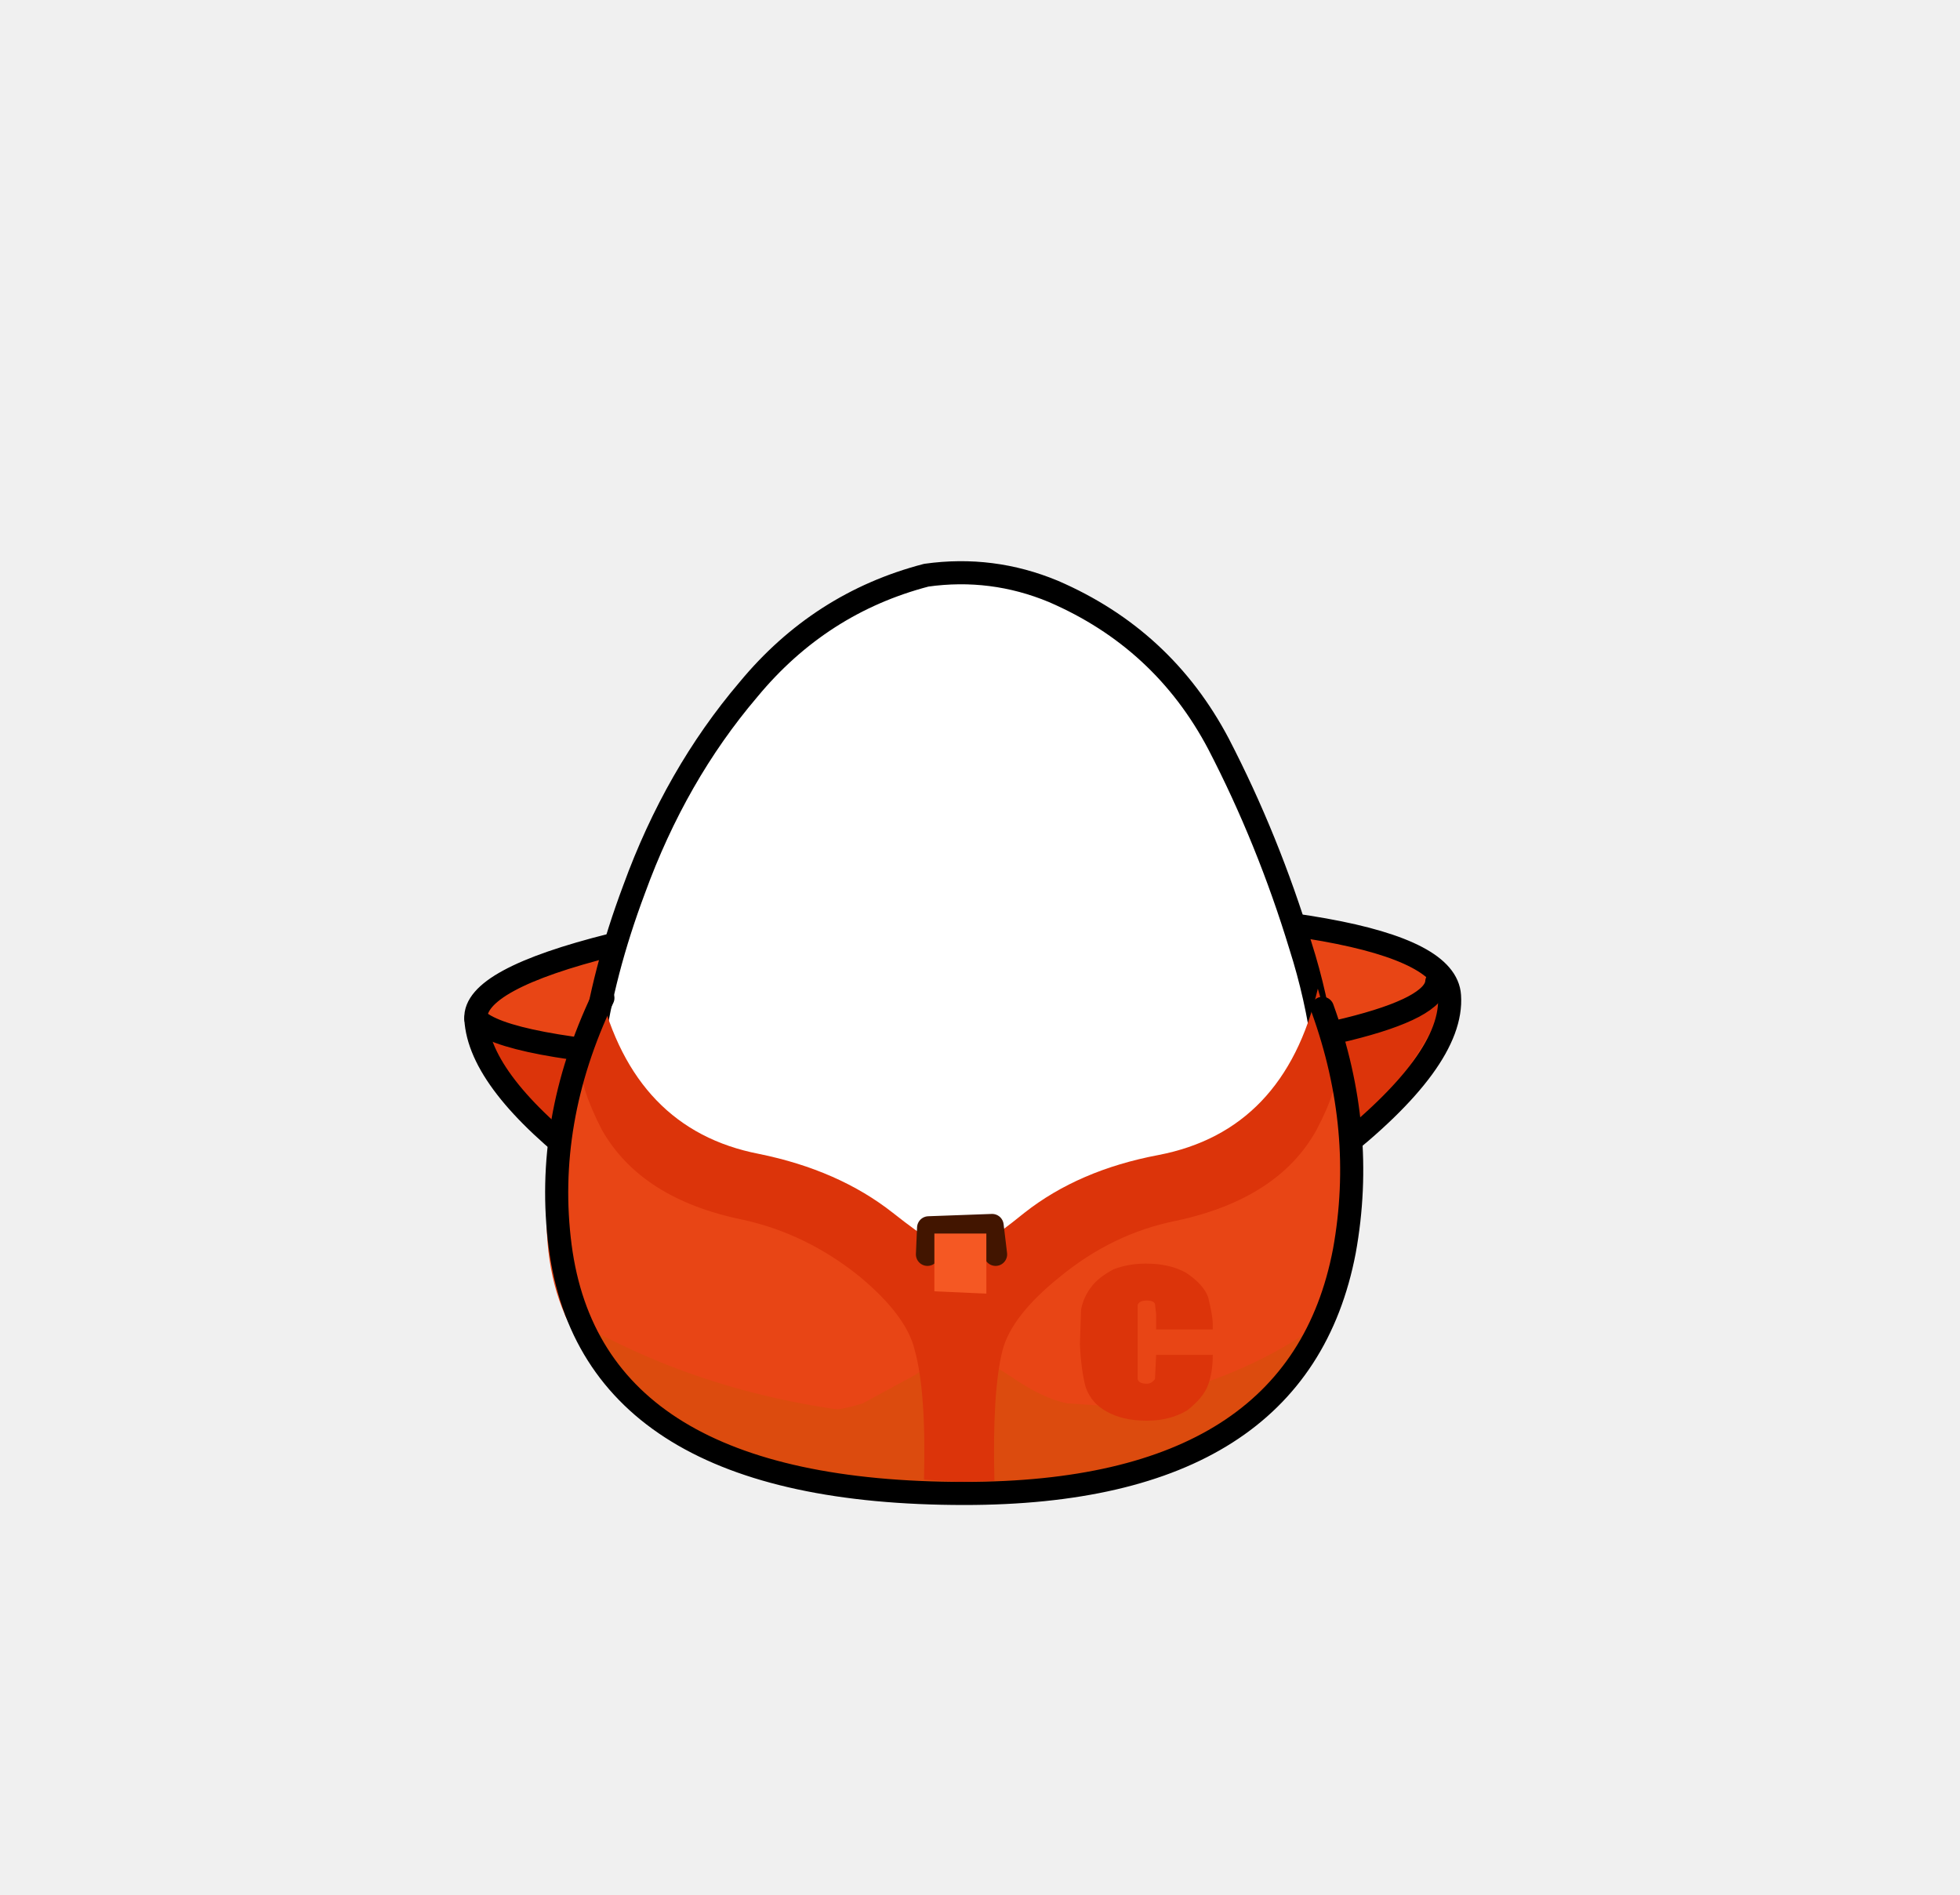
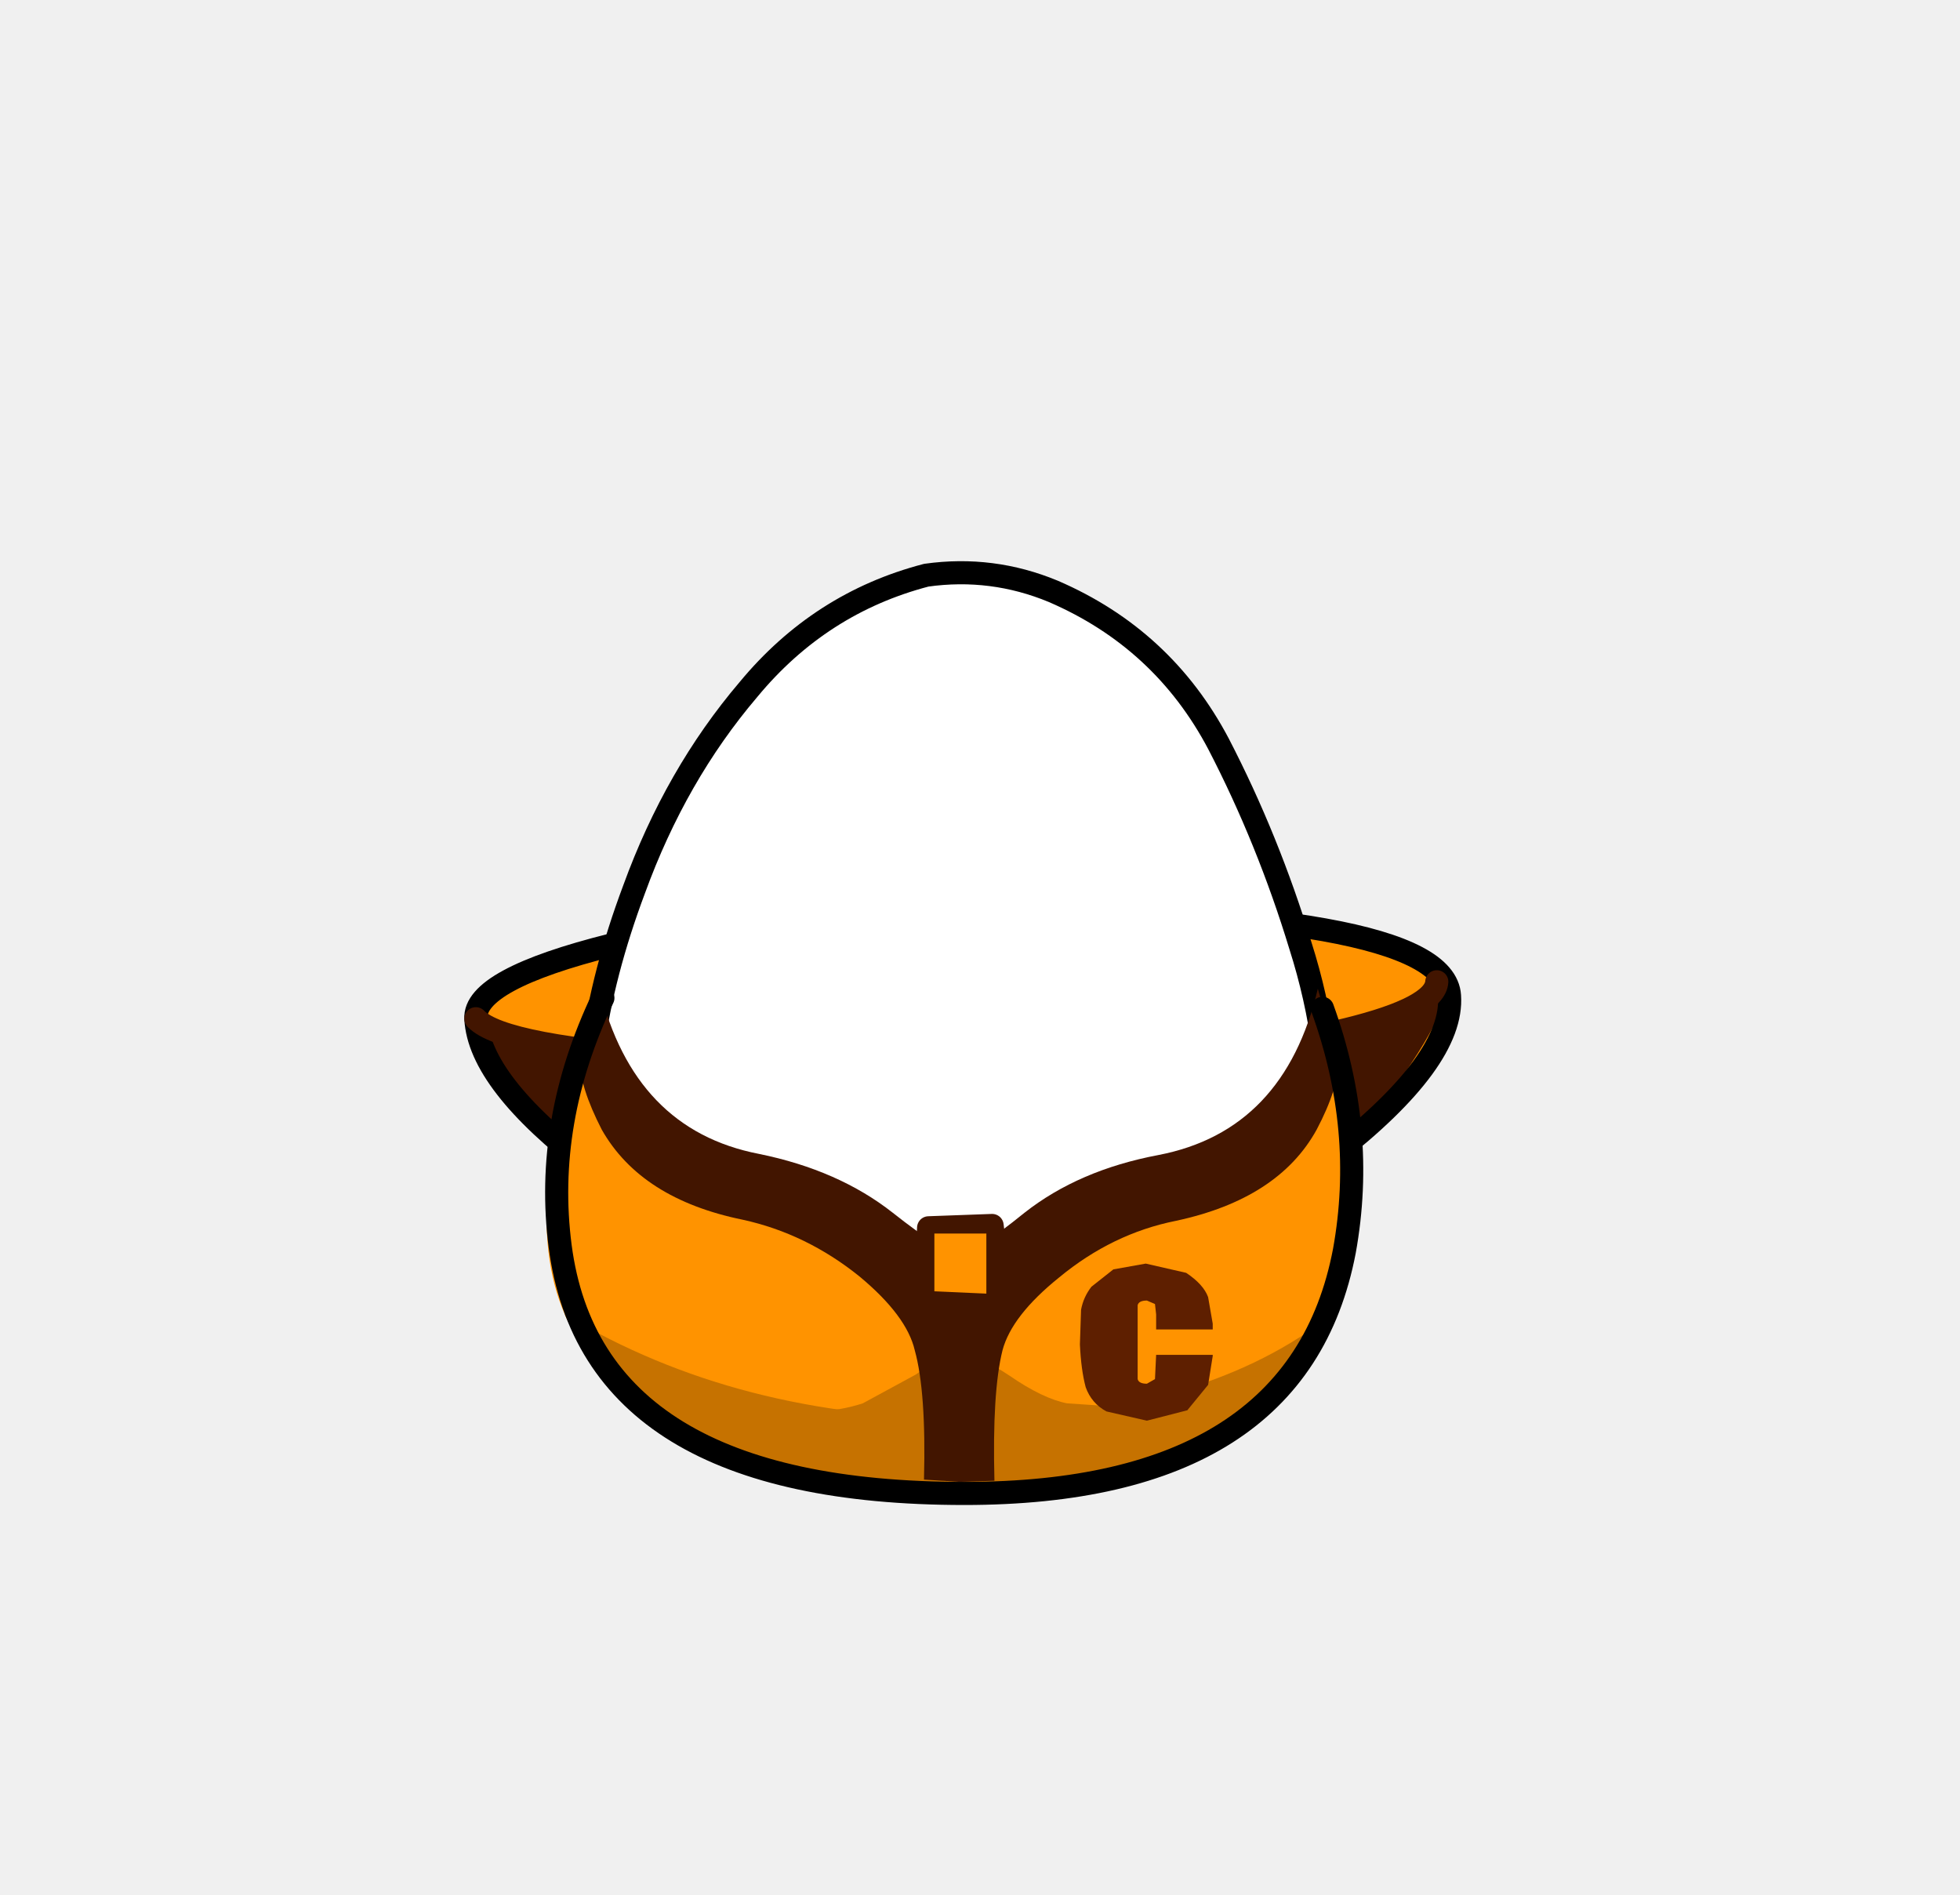
<svg xmlns="http://www.w3.org/2000/svg" xmlns:xlink="http://www.w3.org/1999/xlink" height="82" width="84.85">
  <g transform="translate(37.4 42.25)">
    <use height="15.95" transform="translate(-16.8 -2.95)" width="42.15" xlink:href="#a" />
    <use height="11.2" transform="translate(-16.3 .25)" width="41.5" xlink:href="#b" />
    <use height="16.95" transform="translate(-17.3 -3.45)" width="43.15" xlink:href="#c" />
    <use height="4.9" transform="translate(-17.3 -.25)" width="42.6" xlink:href="#d" />
    <use height="38" transform="translate(-11.95 -17.45)" width="32.05" xlink:href="#e" />
    <use height="21.6" transform="translate(-12.25 -17.95)" width="32.65" xlink:href="#f" />
    <use height="21.85" transform="translate(-13.75 .55)" width="34.75" xlink:href="#g" />
    <use height="7.75" transform="translate(-12.95 14.65)" width="32.95" xlink:href="#h" />
    <use height="21.35" transform="translate(-12.3 .55)" width="32.85" xlink:href="#i" />
    <use height="22.45" transform="translate(-13.8 .45)" width="35.4" xlink:href="#j" />
-     <path d="M5.75 2.85V2.6q0-.35-.2-1.15Q5.35.9 4.6.4 3.9 0 2.85 0q-.75 0-1.4.25Q.8.6.5 1q-.35.45-.45 1L0 3.5q.05 1.1.25 1.85.25.7.9 1.05.7.4 1.75.4 1 0 1.75-.45.7-.55.9-1.1.2-.55.2-1.25v-.05H3.3L3.25 5q-.15.2-.35.2-.35 0-.4-.2V1.8q.05-.2.4-.2.3 0 .35.15l.05.45v.65h2.45" style="fill:#dc340a;fill-opacity:1" transform="translate(9.35 12.45)" />
-     <use height="2.25" transform="translate(2.25 10.3)" width="3.95" xlink:href="#k" />
-     <use height="2.6" transform="translate(3.05 11.15)" width="2.25" xlink:href="#l" />
+     <use height="6.8" transform="translate(9.35 12.45)" width="5.75" xlink:href="#k" />
+     <use height="2.25" transform="translate(2.25 10.3)" width="3.95" xlink:href="#l" />
+     <use height="2.6" transform="translate(3.05 11.15)" width="2.25" xlink:href="#m" />
  </g>
  <defs>
-     <use height="15.95" width="42.15" xlink:href="#m" id="a" />
-     <use height="11.2" width="41.5" xlink:href="#n" id="b" />
-     <use height="16.95" width="43.15" xlink:href="#o" id="c" />
-     <use height="4.9" width="42.6" xlink:href="#p" id="d" />
-     <use height="38" width="32.05" xlink:href="#q" id="e" />
-     <use height="21.6" width="32.65" xlink:href="#r" id="f" />
-     <use height="21.85" width="34.75" xlink:href="#s" id="g" />
-     <use height="7.75" width="32.95" xlink:href="#t" id="h" />
-     <use height="21.35" width="32.85" xlink:href="#u" id="i" />
-     <use height="22.45" width="35.4" xlink:href="#v" id="j" />
-     <use height="2.25" width="3.95" xlink:href="#w" id="k" />
-     <use height="2.6" width="2.25" xlink:href="#x" id="l" />
-     <path d="M20.95 0q20.95 0 21.2 3.8.2 2.8-5.05 6.9-6.65 5.25-16.25 5.25-9.55 0-15.9-4.75Q.15 7.55 0 4.8q-.1-1.7 5.9-3.2Q12.35 0 20.95 0" fill="#e84515" fill-rule="evenodd" id="m" />
-     <path d="M38.5 5.65q-3.5 4.65-15.8 5.4-12.35.75-17.35-2.65Q.35 5 0 2.1l2.95.9 2.95.35 13.8.5 15.65-1.5 2.7-.75L41.4 0q.6.95-2.9 5.65" fill="#dc340a" fill-rule="evenodd" id="n" />
-     <path d="M20.95 0q20.95 0 21.2 3.8.2 2.8-5.05 6.9-6.65 5.25-16.25 5.25-9.55 0-15.9-4.75Q.15 7.55 0 4.8q-.1-1.7 5.9-3.2Q12.35 0 20.95 0Z" fill="none" stroke="#000" stroke-linecap="round" stroke-linejoin="round" transform="translate(.5 .5)" id="o" />
-     <path d="M0 1.6q1.2 1.25 9.2 1.75 12.95.8 17.15.4Q41.45 2.25 41.6 0" fill="none" stroke="#000" stroke-linecap="round" stroke-linejoin="round" transform="translate(.5 .5)" id="p" />
-     <path d="M27.35 7.4q2.15 4.15 3.55 8.75 1.45 4.7 1.15 9.5-.35 4.95-4.2 8.1-3.8 3.2-8.75 4.05l-2.6.2q-3.6 0-7.05-1.15-4.65-1.6-7.1-5.5Q-.2 27.4.05 23q.2-4.4 2-9.3Q3.85 8.75 7 5.05 10.1 1.3 14.7.1l1.8-.1q1.9.05 3.7.8 4.75 2.05 7.15 6.6" fill="#fff" fill-rule="evenodd" transform="translate(-.05)" id="q" />
-     <path d="M31.9 20.6q-.3-2.25-1-4.45-1.4-4.6-3.55-8.75-2.4-4.55-7.15-6.6-2.65-1.1-5.5-.7Q10.1 1.3 7 5.05q-3.15 3.7-4.95 8.65Q.7 17.3.25 20.6" fill="none" stroke="#000" stroke-linecap="round" stroke-linejoin="round" transform="translate(.25 .5)" id="r" />
-     <path d="M26.1 7.5q7.45-1.85 7.35-7.1 3.1 11.3-1.15 16.55-3.95 4.9-14.2 4.9-6.2 0-11.05-2.25Q2.3 17.45.8 14.1-1.35 9.15 2.35 0 2 1.55 3.4 4.3 4.75 7 9.05 7.8q4.25.75 7 3.55l2.4 2.75 2.4-3.85q1.3-1.15 5.4-2.75h-.15" fill="#e84515" fill-rule="evenodd" id="s" />
-     <path d="M2 0Q-.55 5.35.15 10.75q1.4 10.7 17.5 10.7 14.45 0 16.45-10.5.95-5.25-.95-10.5" fill="none" stroke="#000" stroke-linecap="round" stroke-linejoin="round" transform="translate(.5 .5)" id="v" />
-     <path d="M0 1.25.05.1 2.8 0l.15 1.25" fill="none" stroke="#421500" stroke-linecap="round" stroke-linejoin="round" transform="translate(.5 .5)" id="w" />
-     <path d="M2.25 0v2.6L0 2.5V0h2.25" fill="#f55823" fill-rule="evenodd" id="x" />
-     <g id="t" fill="#dc4b0e" fill-rule="evenodd">
+     <use height="15.95" width="42.15" xlink:href="#n" id="a" />
+     <use height="11.2" width="41.5" xlink:href="#o" id="b" />
+     <use height="16.95" width="43.15" xlink:href="#p" id="c" />
+     <use height="4.9" width="42.6" xlink:href="#q" id="d" />
+     <use height="38" width="32.05" xlink:href="#r" id="e" />
+     <use height="21.6" width="32.65" xlink:href="#s" id="f" />
+     <use height="21.85" width="34.75" xlink:href="#t" id="g" />
+     <use height="7.75" width="32.95" xlink:href="#u" id="h" />
+     <use height="21.35" width="32.85" xlink:href="#v" id="i" />
+     <use height="22.45" width="35.4" xlink:href="#w" id="j" />
+     <use height="6.8" width="5.75" xlink:href="#x" id="k" />
+     <use height="2.25" width="3.95" xlink:href="#y" id="l" />
+     <use height="2.6" width="2.25" xlink:href="#z" id="m" />
+     <path d="M20.95 0q20.95 0 21.2 3.8.2 2.8-5.05 6.9-6.65 5.25-16.25 5.25-9.55 0-15.9-4.75Q.15 7.55 0 4.8q-.1-1.7 5.9-3.2Q12.35 0 20.95 0" fill="#ff9300" fill-rule="evenodd" id="n" />
+     <path d="M38.5 5.65q-3.5 4.65-15.8 5.4-12.35.75-17.35-2.65Q.35 5 0 2.1l2.95.9 2.95.35 13.8.5 15.65-1.5 2.7-.75L41.4 0q.6.95-2.9 5.65" fill="#421500" fill-rule="evenodd" id="o" />
+     <path d="M20.95 0q20.95 0 21.2 3.8.2 2.8-5.05 6.9-6.65 5.25-16.25 5.25-9.55 0-15.9-4.75Q.15 7.55 0 4.8q-.1-1.7 5.9-3.2Q12.35 0 20.95 0Z" fill="none" stroke="#000" stroke-linecap="round" stroke-linejoin="round" transform="translate(.5 .5)" id="p" />
+     <path d="M0 1.6q1.2 1.25 9.2 1.75 12.95.8 17.15.4Q41.45 2.25 41.6 0" fill="none" stroke="#421500" stroke-linecap="round" stroke-linejoin="round" transform="translate(.5 .5)" id="q" />
+     <path d="M27.35 7.4q2.15 4.15 3.55 8.75 1.45 4.7 1.15 9.5-.35 4.95-4.2 8.1-3.8 3.2-8.75 4.05l-2.6.2q-3.6 0-7.05-1.15-4.65-1.6-7.1-5.5Q-.2 27.4.05 23q.2-4.4 2-9.3Q3.85 8.75 7 5.05 10.1 1.3 14.7.1l1.8-.1q1.9.05 3.7.8 4.75 2.05 7.15 6.6" fill="#fff" fill-rule="evenodd" transform="translate(-.05)" id="r" />
+     <path d="M31.9 20.6q-.3-2.25-1-4.45-1.4-4.6-3.55-8.75-2.4-4.55-7.15-6.6-2.65-1.1-5.5-.7Q10.1 1.3 7 5.05q-3.15 3.7-4.95 8.65Q.7 17.3.25 20.6" fill="none" stroke="#000" stroke-linecap="round" stroke-linejoin="round" transform="translate(.25 .5)" id="s" />
+     <path d="M26.1 7.5q7.45-1.85 7.35-7.1 3.1 11.3-1.15 16.55-3.95 4.9-14.2 4.9-6.2 0-11.05-2.25Q2.3 17.45.8 14.1-1.35 9.15 2.35 0 2 1.55 3.4 4.3 4.75 7 9.05 7.8q4.25.75 7 3.55l2.4 2.75 2.4-3.85q1.3-1.15 5.4-2.75h-.15" fill="#ff9300" fill-rule="evenodd" id="t" />
+     <path d="M2 0Q-.55 5.35.15 10.75q1.4 10.7 17.5 10.7 14.45 0 16.45-10.5.95-5.25-.95-10.5" fill="none" stroke="#000" stroke-linecap="round" stroke-linejoin="round" transform="translate(.5 .5)" id="w" />
+     <path d="M2.85 0 4.6.4q.75.5.95 1.05l.2 1.15v.25H3.3V2.2l-.05-.45-.35-.15q-.35 0-.4.2V5q.05.2.4.2l.35-.2.05-1.05h2.45V4l-.2 1.25-.9 1.1-1.75.45-1.75-.4Q.5 6.05.25 5.35.05 4.6 0 3.5L.05 2q.1-.55.45-1l.95-.75L2.85 0" fill="#5e1f00" fill-rule="evenodd" id="x" />
+     <path d="M0 1.25.05.1 2.8 0l.15 1.25" fill="none" stroke="#421500" stroke-linecap="round" stroke-linejoin="round" transform="translate(.5 .5)" id="y" />
+     <path d="M2.25 0v2.6L0 2.5V0h2.25" fill="#ff9300" fill-rule="evenodd" id="z" />
+     <g id="u" fill="#c67200" fill-rule="evenodd">
      <path d="M0 0q7.5 4.5 17.4 4.5 9.85 0 15.55-4.3-.6 1.7-1.45 2.65-3.95 4.9-14.2 4.9-6.2 0-11.05-2.25Q1.5 3.35 0 0" />
      <path d="M25.5 4.1Q19.9 6 16 6q-3.85 0-7.35-2.25l.25.15q2 .6 4-.05l2.3-1.25q1.15-.85 1.95-.85.75 0 2.1.9 1.45 1 2.5 1.2l3.75.25" />
    </g>
-     <g id="u" fill="#dc340a" fill-rule="evenodd">
+     <g id="v" fill="#421500" fill-rule="evenodd">
      <path d="M13.55 9.7q2.15 1.7 2.75 1.7h.15v9.95l-1.55-.1q.1-3.8-.4-5.6-.35-1.5-2.4-3.2Q9.8 10.6 7.05 10q-4.4-.9-6.1-3.9Q0 4.25 0 3.1L.85 0q1.5 6.1 6.9 7.15 3.45.7 5.8 2.55" />
-       <path d="m31.95 0 .9 3.1q0 1.2-.95 3-1.65 3-6.1 3.95-2.75.55-5.05 2.45-2.05 1.65-2.45 3.15-.45 1.8-.35 5.65l-1.55.05V11.4l.15.05q.6-.05 2.7-1.75 2.35-1.85 5.8-2.5 5.45-1.05 6.9-7.2" />
+       <path d="M25.05 7.2q5.45-1.05 6.9-7.2l.9 3.1q0 1.2-.95 3-1.65 3-6.1 3.95-2.75.55-5.05 2.45-2.05 1.65-2.45 3.15-.45 1.8-.35 5.65l-1.55.05V11.4l.15.05q.6-.05 2.7-1.75 2.35-1.85 5.8-2.5" />
    </g>
  </defs>
</svg>
